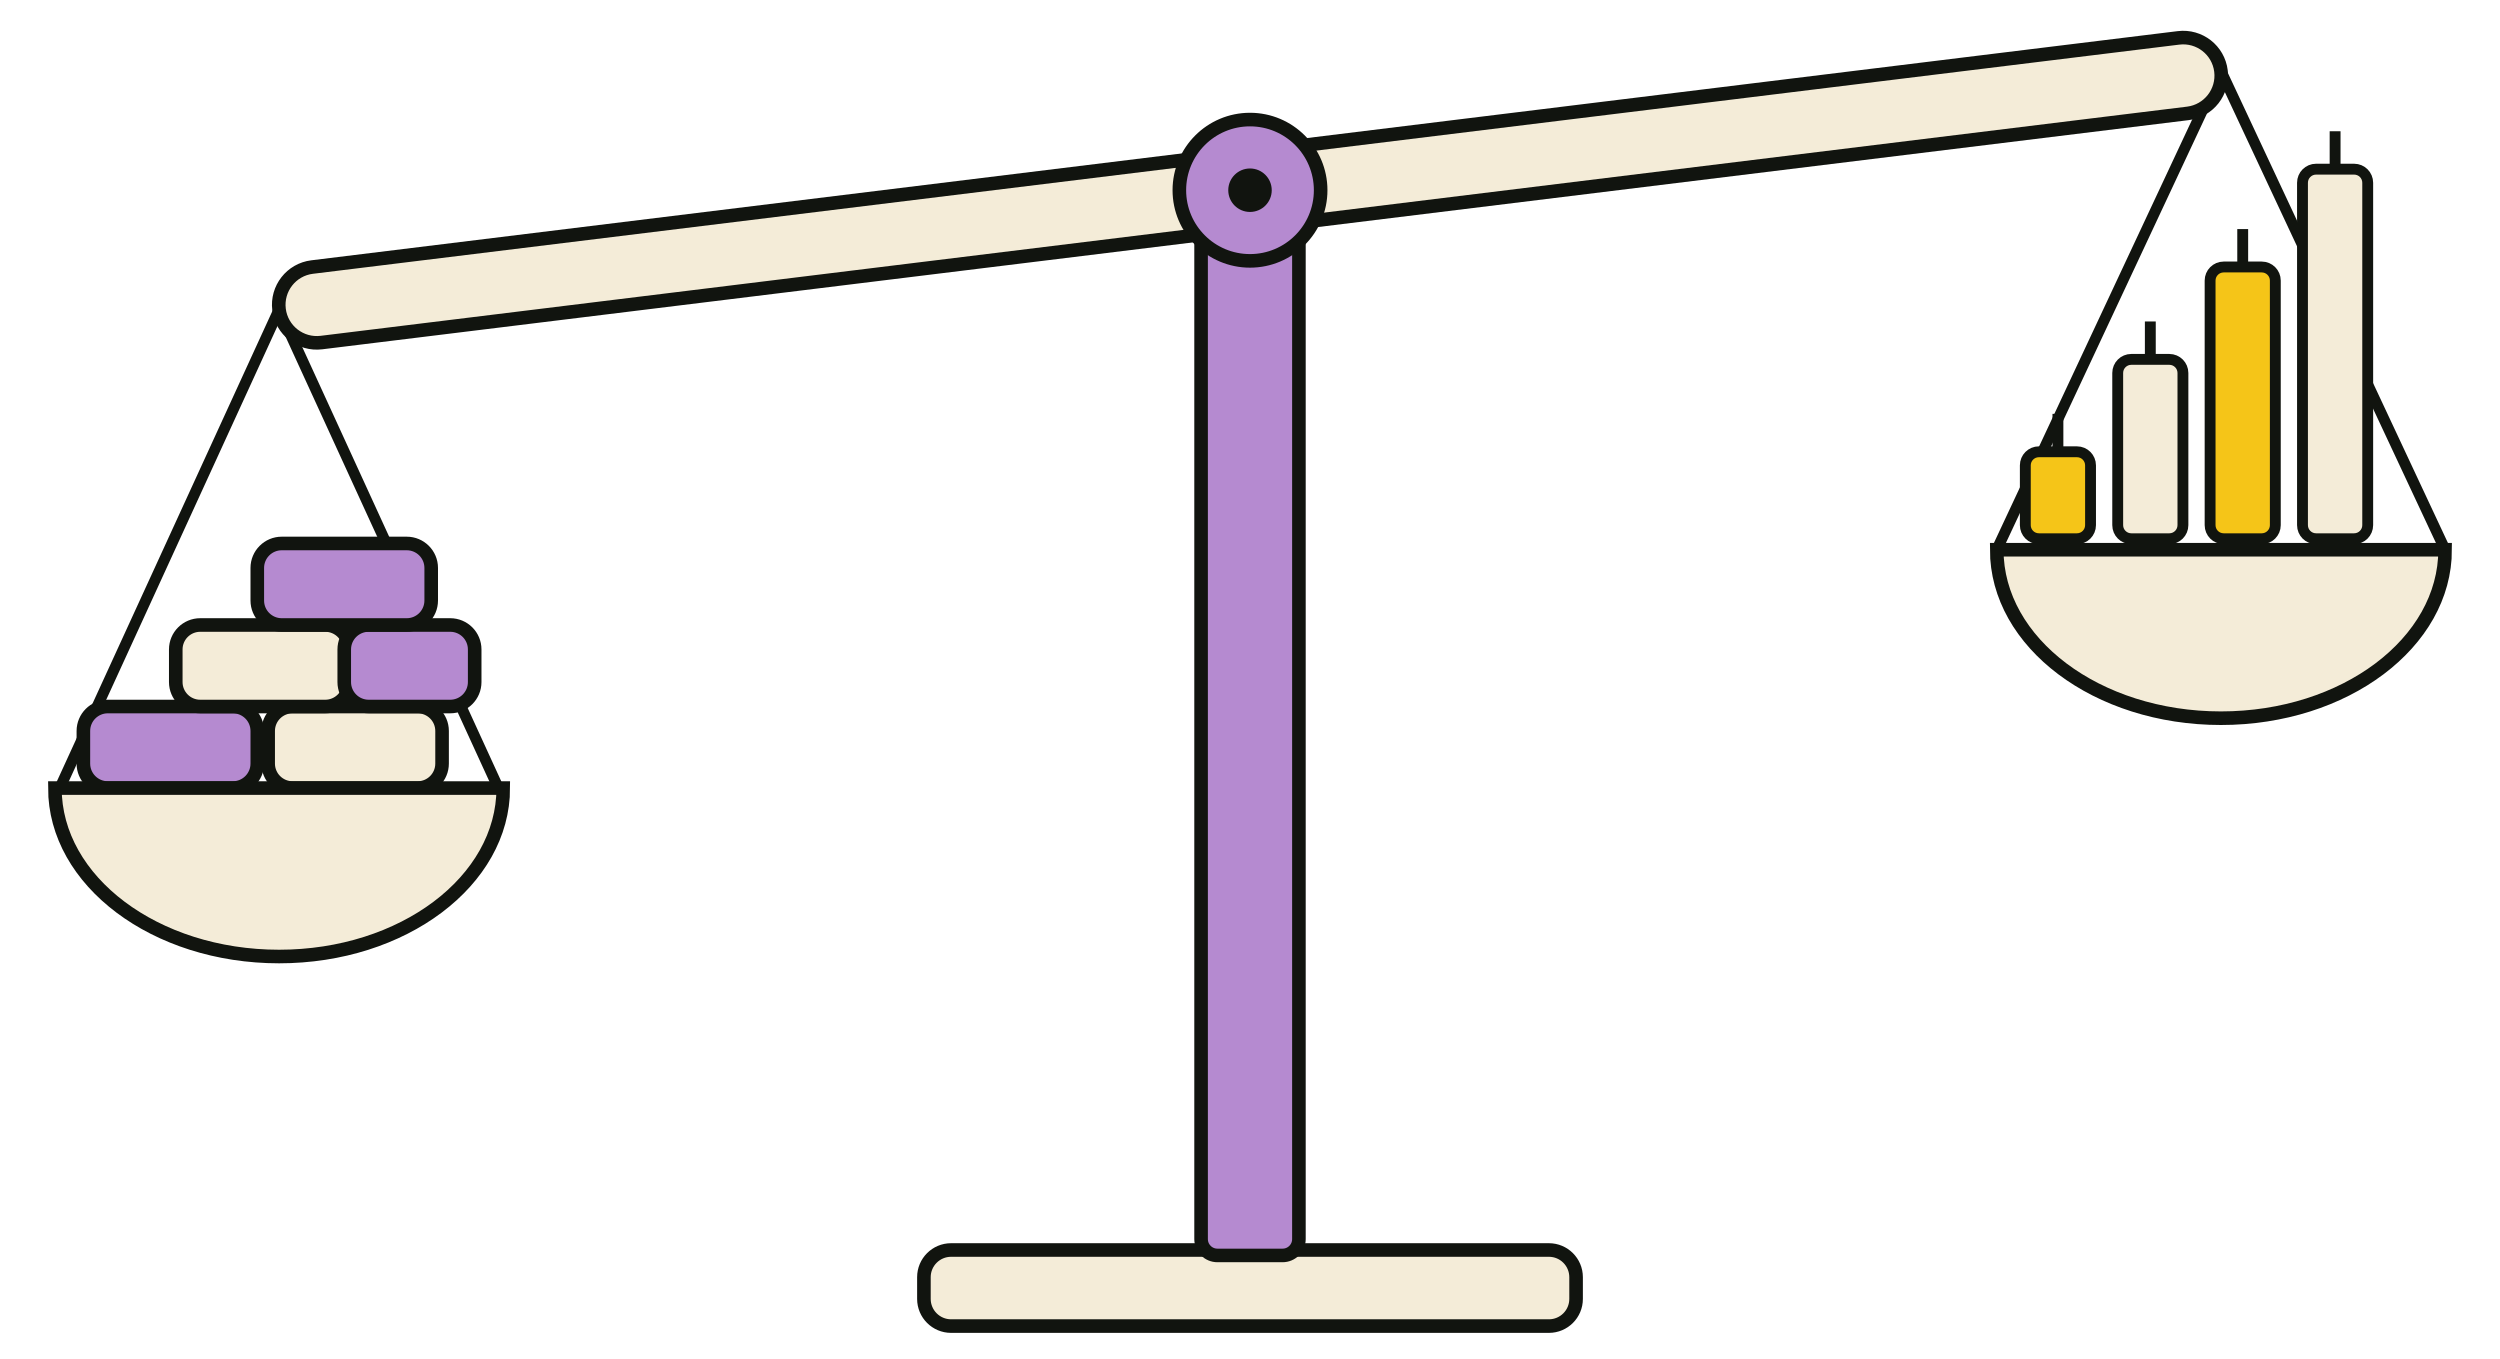
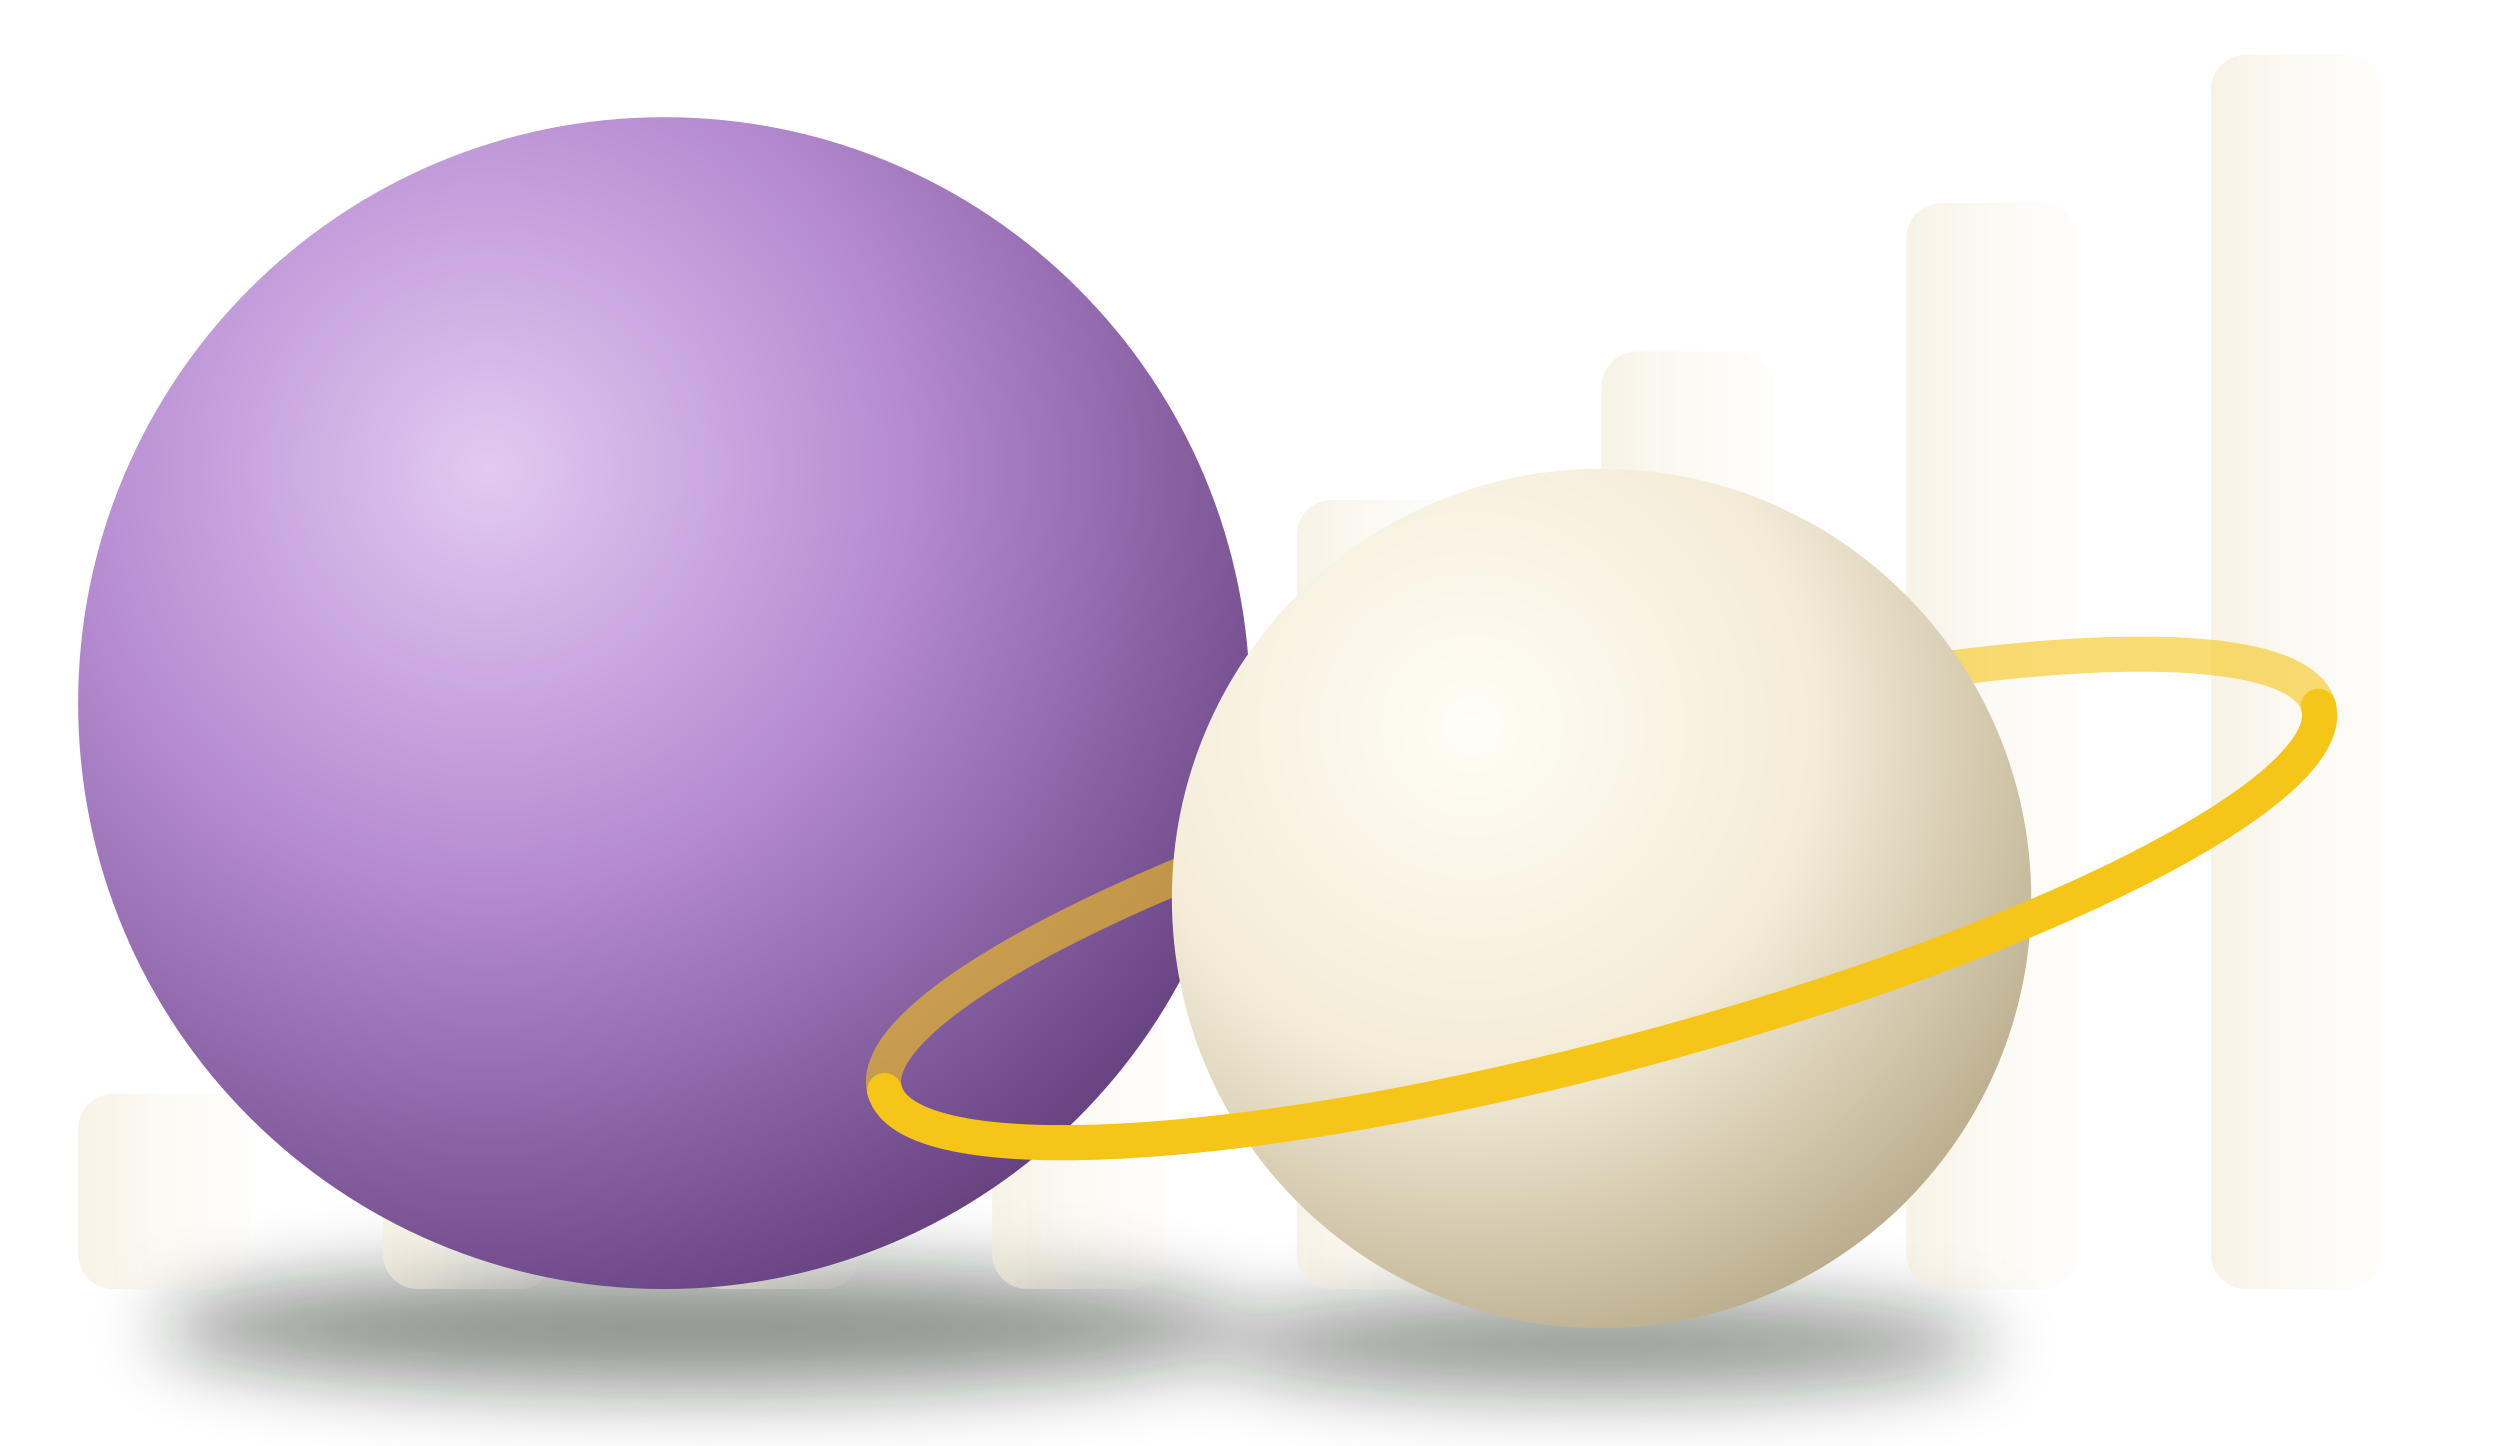
- <svg xmlns="http://www.w3.org/2000/svg" width="920" height="500" viewBox="-10 40 920 500">
+ <svg xmlns="http://www.w3.org/2000/svg" viewBox="90 70 640 370" width="640" height="370">
  <defs>
-     <filter id="grana">
-       <feTurbulence type="fractalNoise" baseFrequency=".9" numOctaves="2" />
-       <feColorMatrix values="0 0 0 0 0 0 0 0 0 0 0 0 0 0 0 0 0 0 .55 0" />
+     <radialGradient id="l" cx=".35" cy=".3" r=".8">
+       <stop offset="0" stop-color="#e3c9f2" />
+       <stop offset=".45" stop-color="#b58ad0" />
+       <stop offset="1" stop-color="#5d3a78" />
+     </radialGradient>
+     <radialGradient id="c" cx=".35" cy=".3" r=".8">
+       <stop offset="0" stop-color="#fffdf5" />
+       <stop offset=".5" stop-color="#f4ecd8" />
+       <stop offset="1" stop-color="#b3a583" />
+     </radialGradient>
+     <radialGradient id="g" cx=".35" cy=".3" r=".8">
+       <stop offset="0" stop-color="#fff2a8" />
+       <stop offset=".45" stop-color="#f5c518" />
+       <stop offset="1" stop-color="#a87a00" />
+     </radialGradient>
+     <linearGradient id="bar">
+       <stop offset="0" stop-color="#f4ecd8" stop-opacity=".65" />
+       <stop offset=".5" stop-color="#f4ecd8" stop-opacity=".28" />
+       <stop offset="1" stop-color="#f4ecd8" stop-opacity=".08" />
+     </linearGradient>
+     <filter id="b" x="-30%" y="-100%" width="160%" height="300%">
+       <feGaussianBlur stdDeviation="9" />
    </filter>
  </defs>
-   <line x1="92.7" y1="153.9" x2="12" y2="330" stroke="#11140f" stroke-width="4" />
-   <line x1="92.7" y1="153.9" x2="173.4" y2="330" stroke="#11140f" stroke-width="4" />
-   <line x1="807.3" y1="66.1" x2="724.8" y2="242.3" stroke="#11140f" stroke-width="4" />
-   <line x1="807.3" y1="66.1" x2="889.8" y2="242.3" stroke="#11140f" stroke-width="4" />
-   <rect x="330" y="500" width="240" height="28" rx="10" fill="#f4ecd8" stroke="#11140f" stroke-width="5" />
-   <rect x="432" y="120" width="36" height="382" rx="6" fill="#b58ad0" stroke="#11140f" stroke-width="5" />
-   <g transform="rotate(-7 450 110)">
-     <rect x="90" y="96" width="720" height="28" rx="14" fill="#f4ecd8" stroke="#11140f" stroke-width="5" />
+   <g fill="#11140f" opacity=".45" filter="url(#b)">
+     <ellipse cx="270" cy="410" rx="140" ry="16" />
+     <ellipse cx="500" cy="414" rx="100" ry="12" />
  </g>
-   <circle cx="450" cy="110" r="26" fill="#b58ad0" stroke="#11140f" stroke-width="5" />
-   <circle cx="450" cy="110" r="8" fill="#11140f" />
-   <rect x="20.683" y="300" width="64" height="30" rx="9" fill="#b58ad0" stroke="#11140f" stroke-width="5" />
-   <rect x="88.683" y="300" width="64" height="30" rx="9" fill="#f4ecd8" stroke="#11140f" stroke-width="5" />
-   <rect x="54.683" y="270" width="64" height="30" rx="9" fill="#f4ecd8" stroke="#11140f" stroke-width="5" />
-   <rect x="116.683" y="270" width="48" height="30" rx="9" fill="#b58ad0" stroke="#11140f" stroke-width="5" />
-   <rect x="84.683" y="240" width="64" height="30" rx="9" fill="#b58ad0" stroke="#11140f" stroke-width="5" />
-   <path d="M10.2 330.0 H175.2 A82.5 62 0 0 1 10.2 330.0 Z" fill="#f4ecd8" stroke="#11140f" stroke-width="5" />
-   <line x1="747.317" y1="192.3" x2="747.317" y2="242.3" stroke="#11140f" stroke-width="4" />
-   <rect x="735.317" y="206.254" width="24" height="32" rx="5" fill="#f5c518" stroke="#11140f" stroke-width="4" />
-   <line x1="781.317" y1="158.3" x2="781.317" y2="242.3" stroke="#11140f" stroke-width="4" />
-   <rect x="769.317" y="172.254" width="24" height="66" rx="5" fill="#f4ecd8" stroke="#11140f" stroke-width="4" />
-   <line x1="815.317" y1="124.3" x2="815.317" y2="242.3" stroke="#11140f" stroke-width="4" />
-   <rect x="803.317" y="138.254" width="24" height="100" rx="5" fill="#f5c518" stroke="#11140f" stroke-width="4" />
-   <line x1="849.317" y1="88.3" x2="849.317" y2="242.3" stroke="#11140f" stroke-width="4" />
-   <rect x="837.317" y="102.254" width="24" height="136" rx="5" fill="#f4ecd8" stroke="#11140f" stroke-width="4" />
-   <path d="M724.8 242.3 H889.8 A82.5 62 0 0 1 724.8 242.3 Z" fill="#f4ecd8" stroke="#11140f" stroke-width="5" />
+   <g>
+     <rect x="110" y="350" width="44" height="50" rx="9" fill="url(#bar)" />
+     <rect x="188" y="312" width="44" height="88" rx="9" fill="url(#bar)" />
+     <rect x="266" y="274" width="44" height="126" rx="9" fill="url(#bar)" />
+     <rect x="344" y="236" width="44" height="164" rx="9" fill="url(#bar)" />
+     <rect x="422" y="198" width="44" height="202" rx="9" fill="url(#bar)" />
+     <rect x="500" y="160" width="44" height="240" rx="9" fill="url(#bar)" />
+     <rect x="578" y="122" width="44" height="278" rx="9" fill="url(#bar)" />
+     <rect x="656" y="84" width="44" height="316" rx="9" fill="url(#bar)" />
+   </g>
+   <circle cx="260" cy="250" r="150" fill="url(#l)" />
+   <g transform="rotate(-15 500 300)" fill="none" stroke="#f5c518" stroke-width="9" stroke-linecap="round">
+     <path d="M310 300 A190 40 0 0 1 690 300" opacity=".6" />
+   </g>
+   <circle cx="500" cy="300" r="110" fill="url(#c)" />
+   <g transform="rotate(-15 500 300)" fill="none" stroke="#f5c518" stroke-width="9" stroke-linecap="round">
+     <path d="M310 300 A190 40 0 0 0 690 300" />
+   </g>
</svg>
